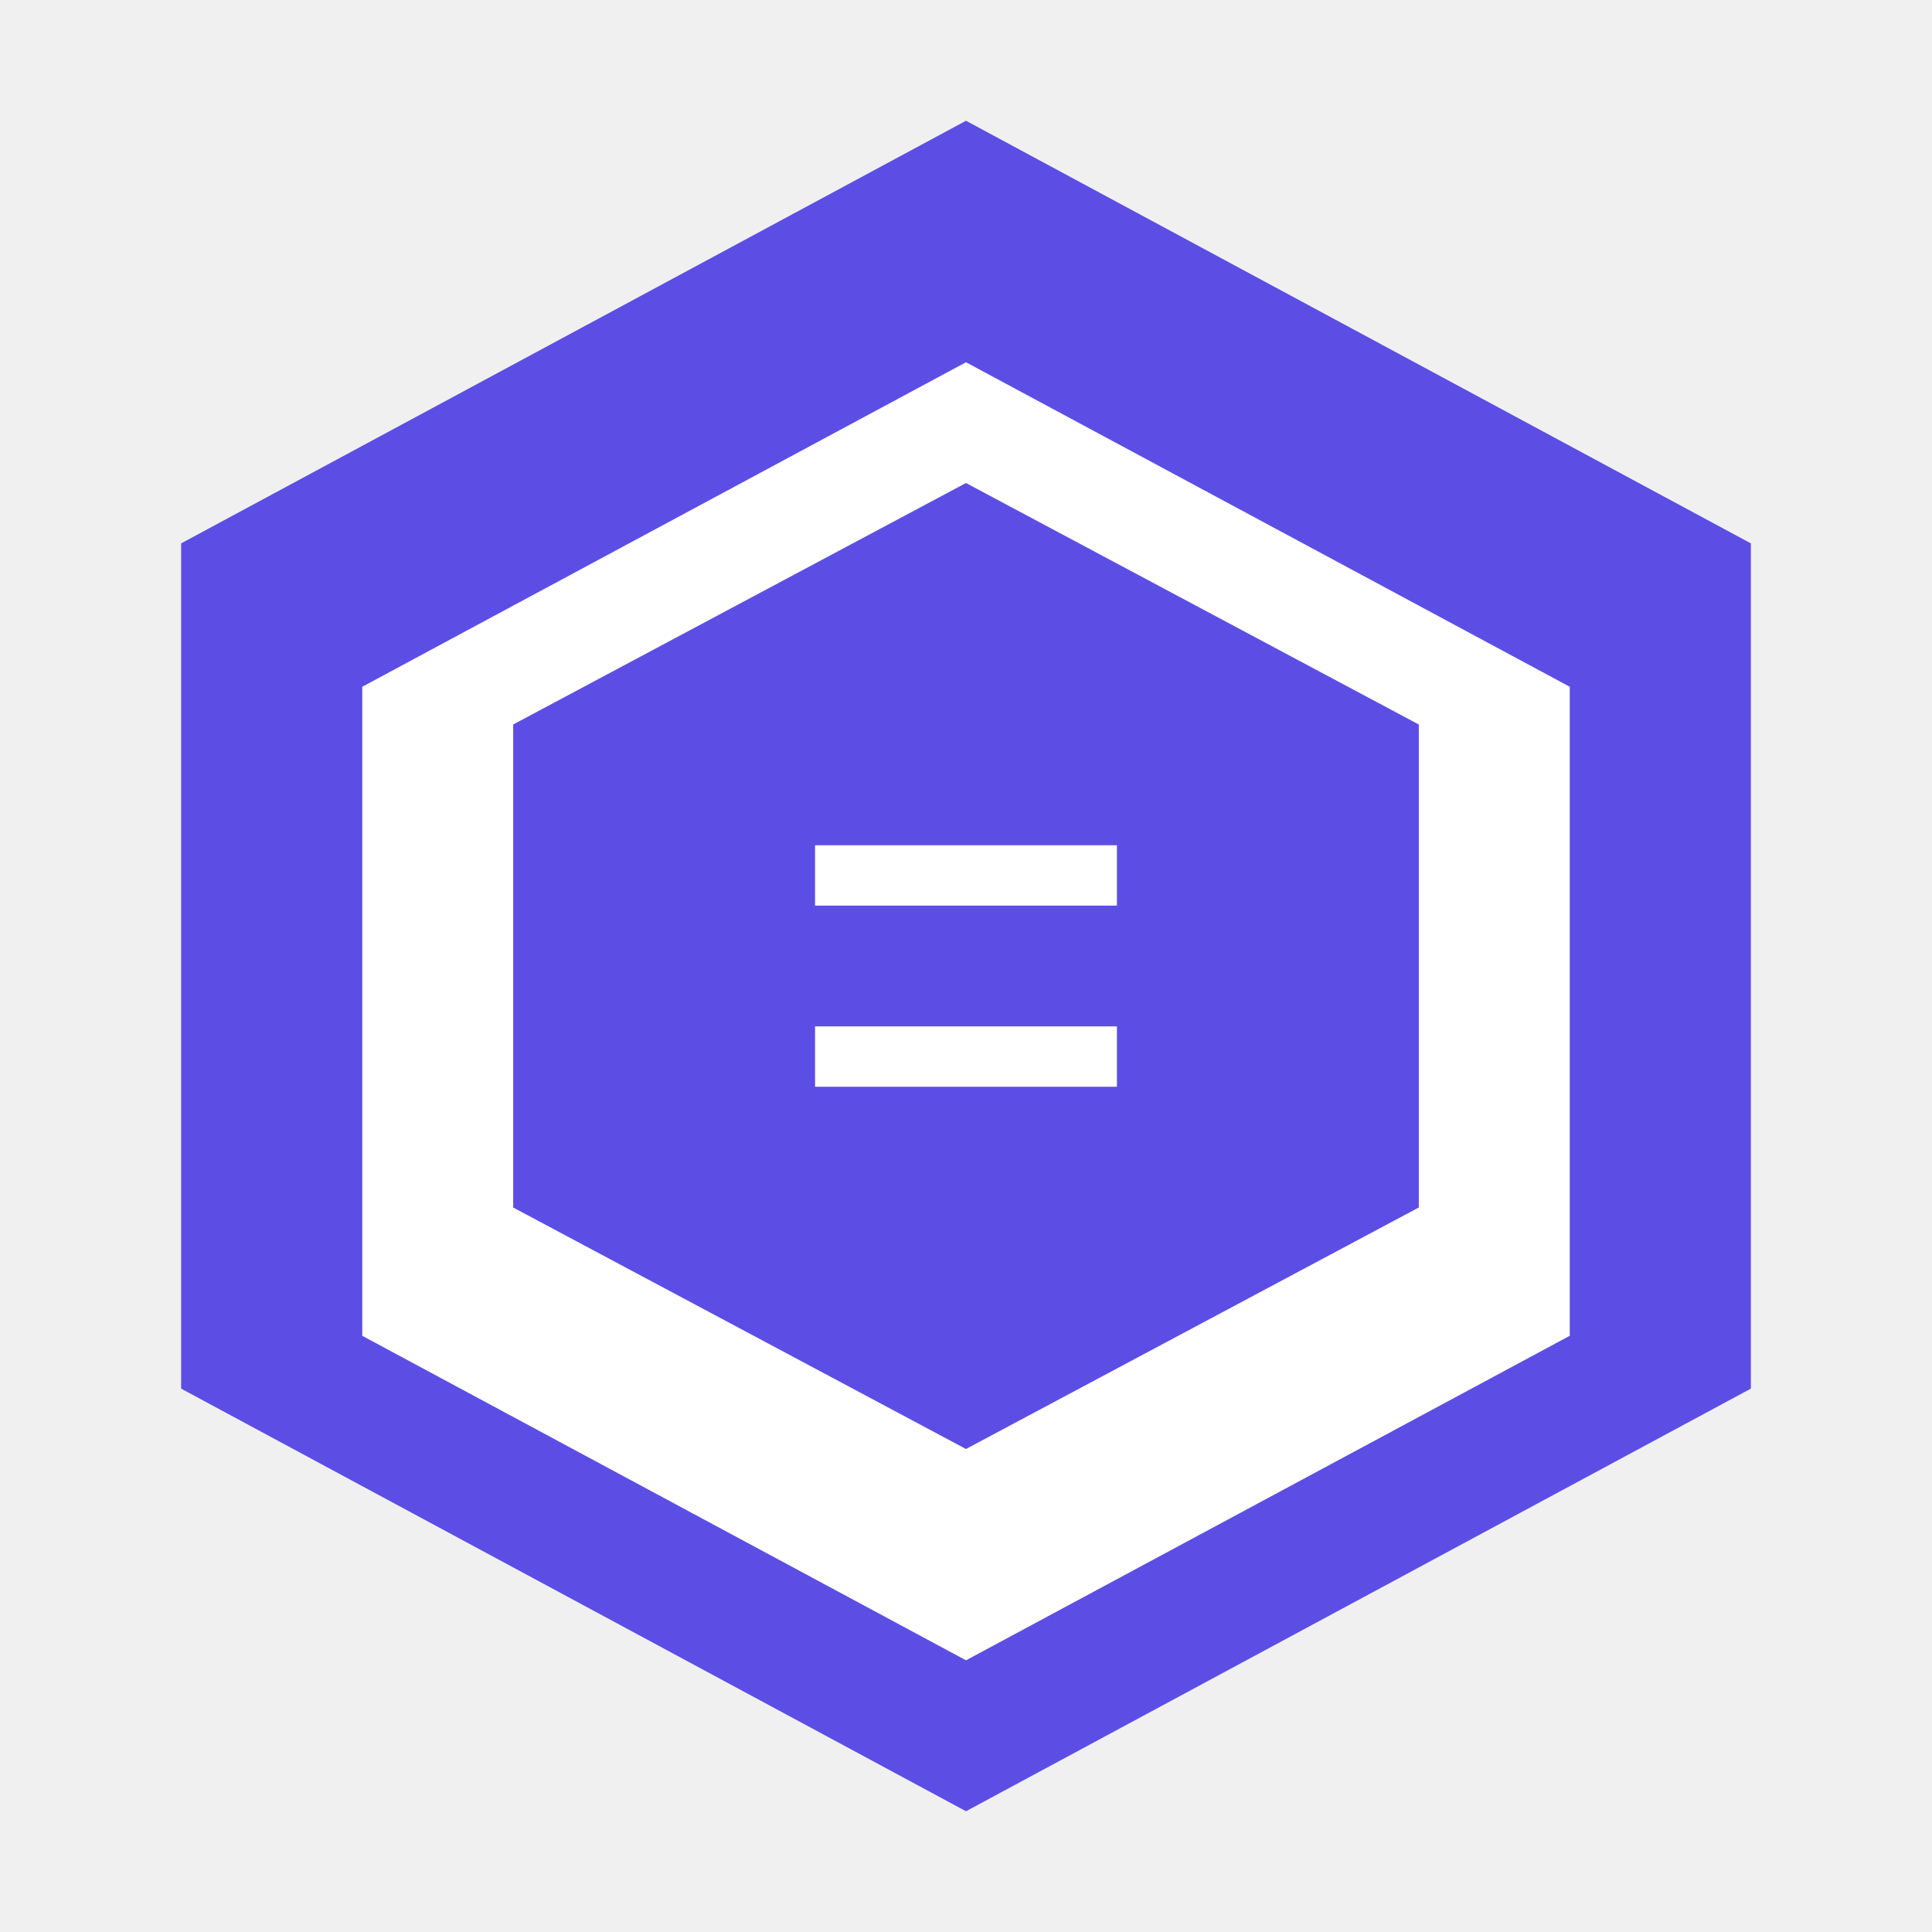
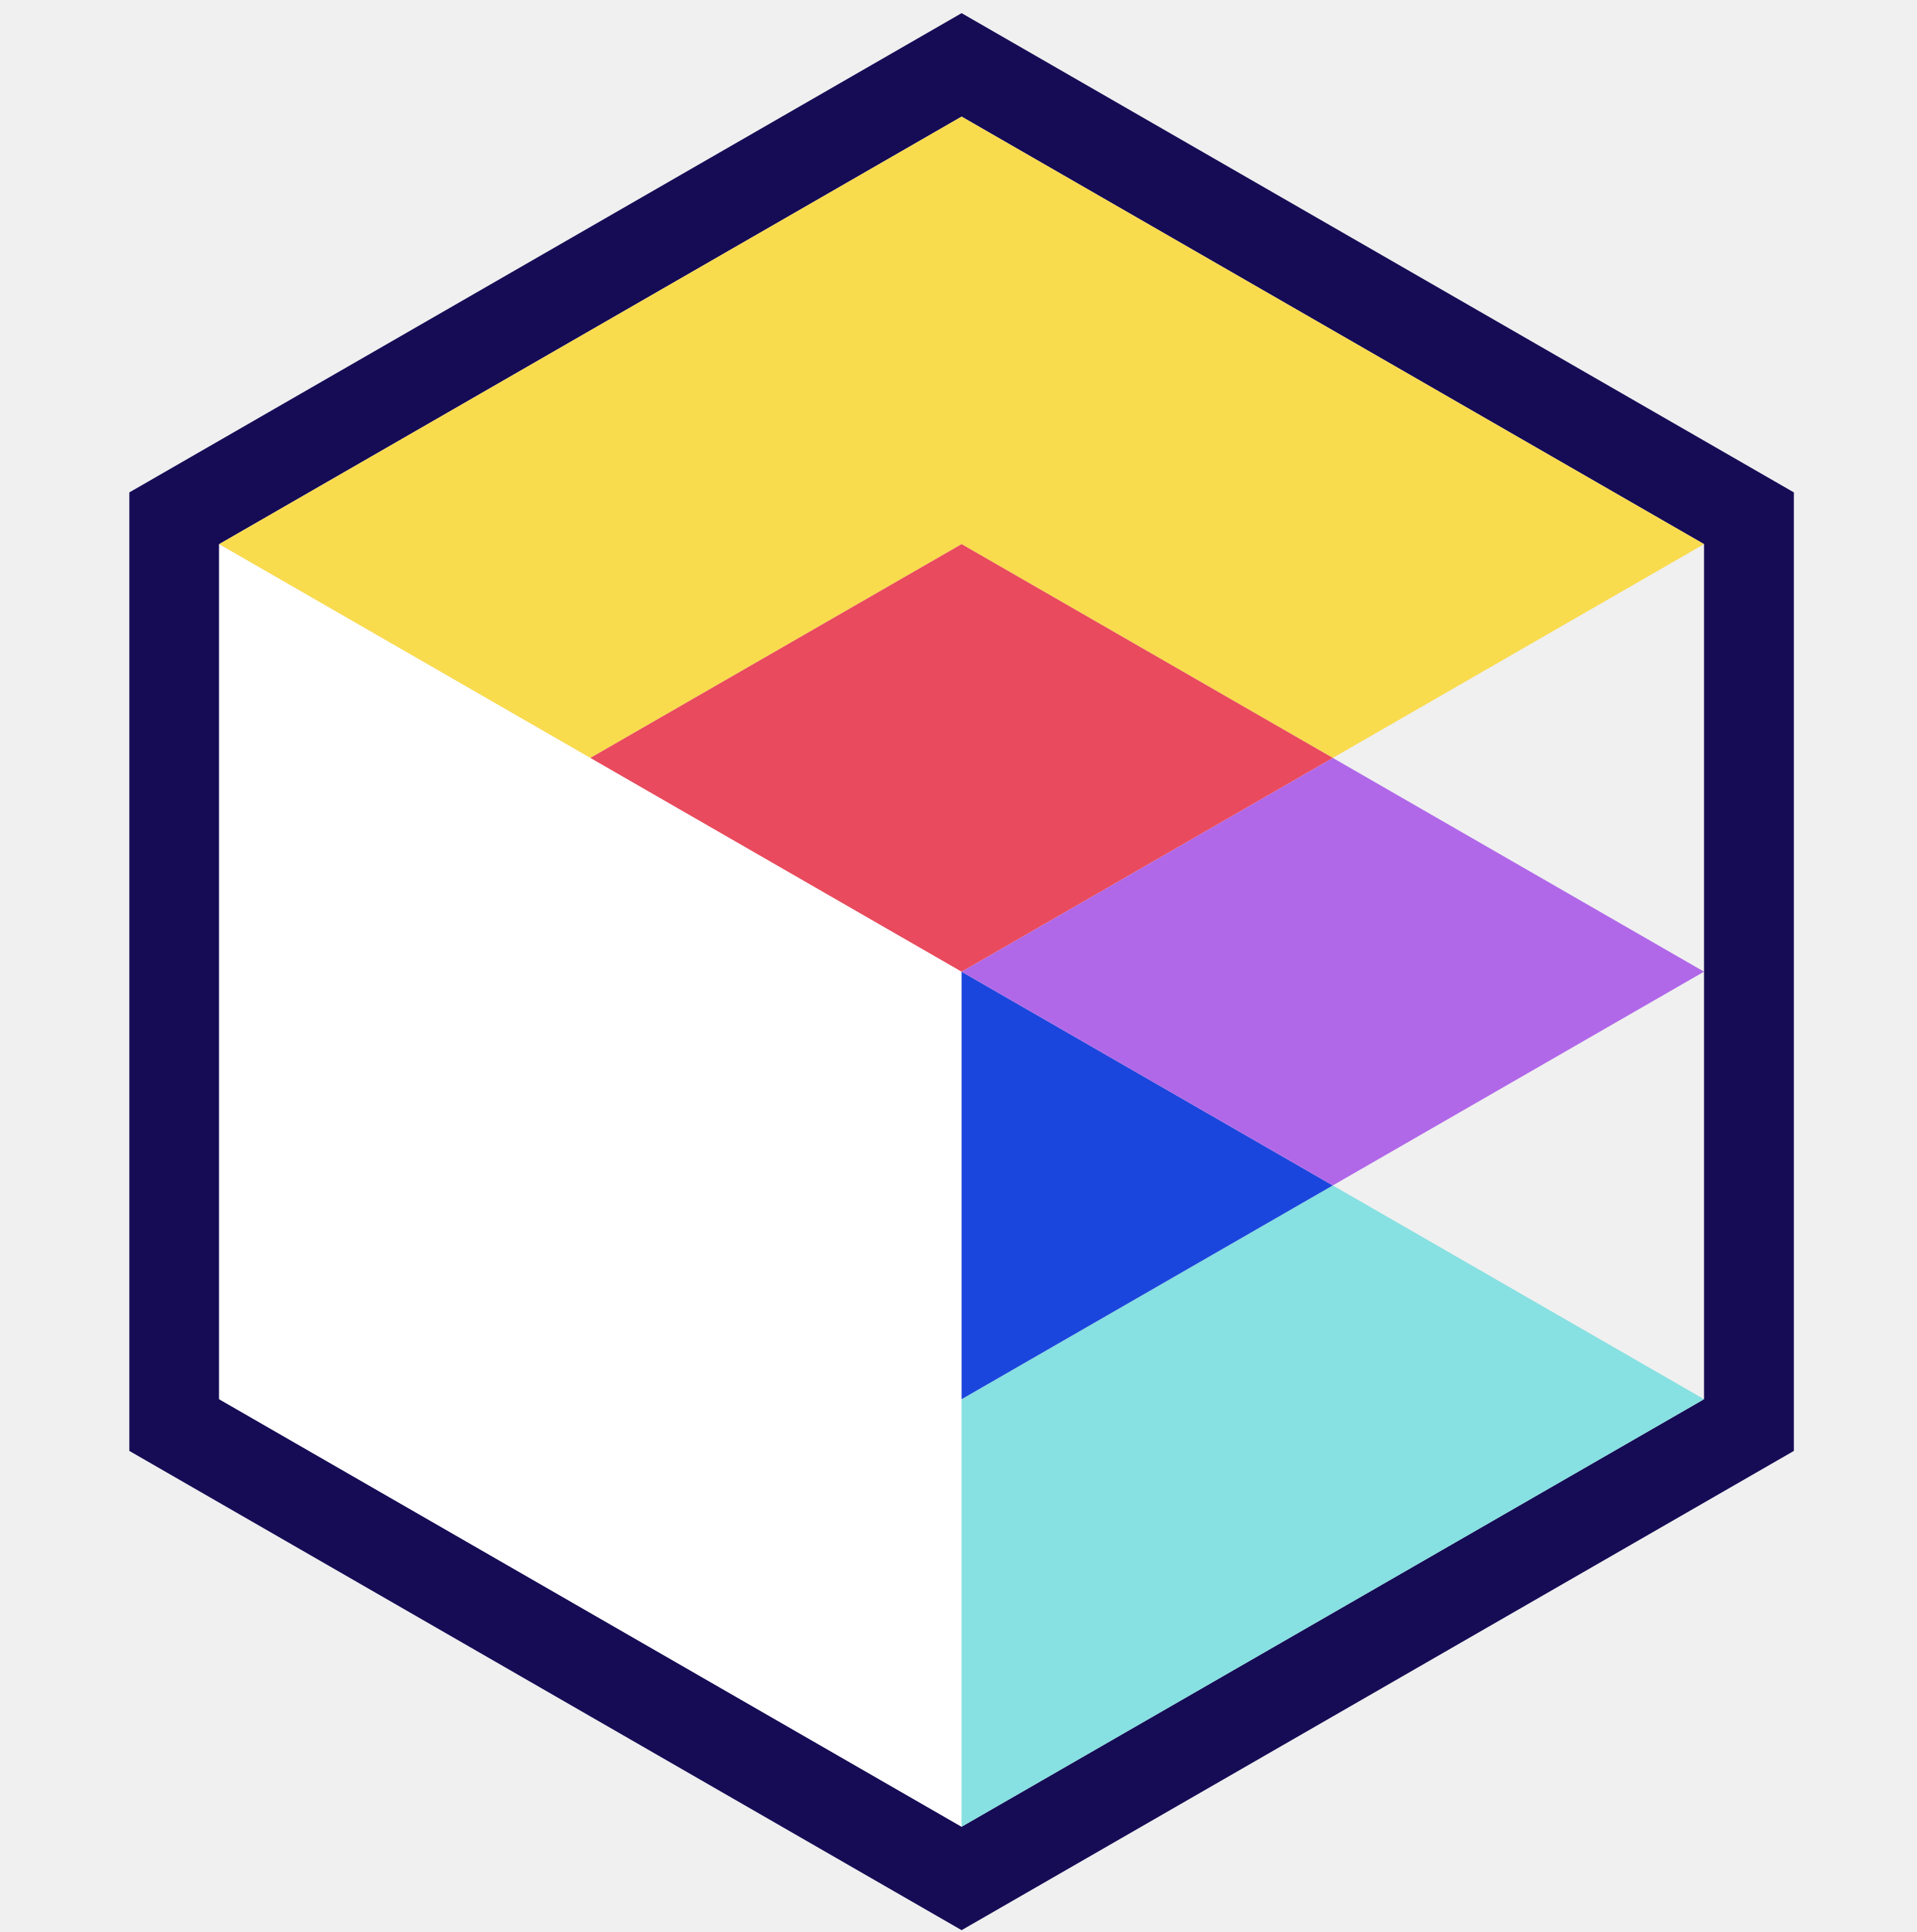
- <svg xmlns="http://www.w3.org/2000/svg" viewBox="0 0 128 128">
-   <path fill="#5C4EE5" d="M12 36l52-28 52 28v56l-52 28-52-28V36z" />
-   <path fill="#fff" d="M64 24L24 45.5v43L64 110l40-21.5v-43L64 24zm0 8l30 16v32l-30 16-30-16V48l30-16z" />
-   <path fill="#fff" d="M54 56h20v4H54zm0 12h20v4H54z" />
+ <svg xmlns="http://www.w3.org/2000/svg" width="128" height="129" viewBox="0 0 128 129" fill="none">
+   <path fill-rule="evenodd" clip-rule="evenodd" d="M64.217 0.878L119.797 32.878V96.878L64.217 128.878L8.637 96.878V32.878L64.217 0.878ZM113.797 36.333L64.217 7.787L14.637 36.333V93.424L64.217 121.969L113.797 93.424V36.333Z" fill="#160C56" />
+   <path fill-rule="evenodd" clip-rule="evenodd" d="M64.217 121.97V93.424V64.879L39.427 50.606L14.637 36.333V64.879V93.424L64.217 121.97Z" fill="white" />
+   <path d="M89.007 107.697L113.797 93.424L89.007 79.151L64.217 93.424V121.97L89.007 107.697Z" fill="#87E0E1" />
+   <path d="M64.217 64.879V93.424L89.007 79.151L64.217 64.879Z" fill="#1B46DD" />
+   <path d="M89.007 50.606L64.217 64.879L89.007 79.151L113.797 64.879L89.007 50.606Z" fill="#B068E9" />
+   <path d="M89.007 22.06L64.217 7.788L39.427 22.06L14.637 36.333L39.427 50.606L64.217 36.333L89.007 50.606L113.797 36.333L89.007 22.06Z" fill="#F9DB4E" />
+   <path d="M64.217 64.879L89.007 50.606L64.217 36.333L39.427 50.606L64.217 64.879Z" fill="#E94A5D" />
</svg>
